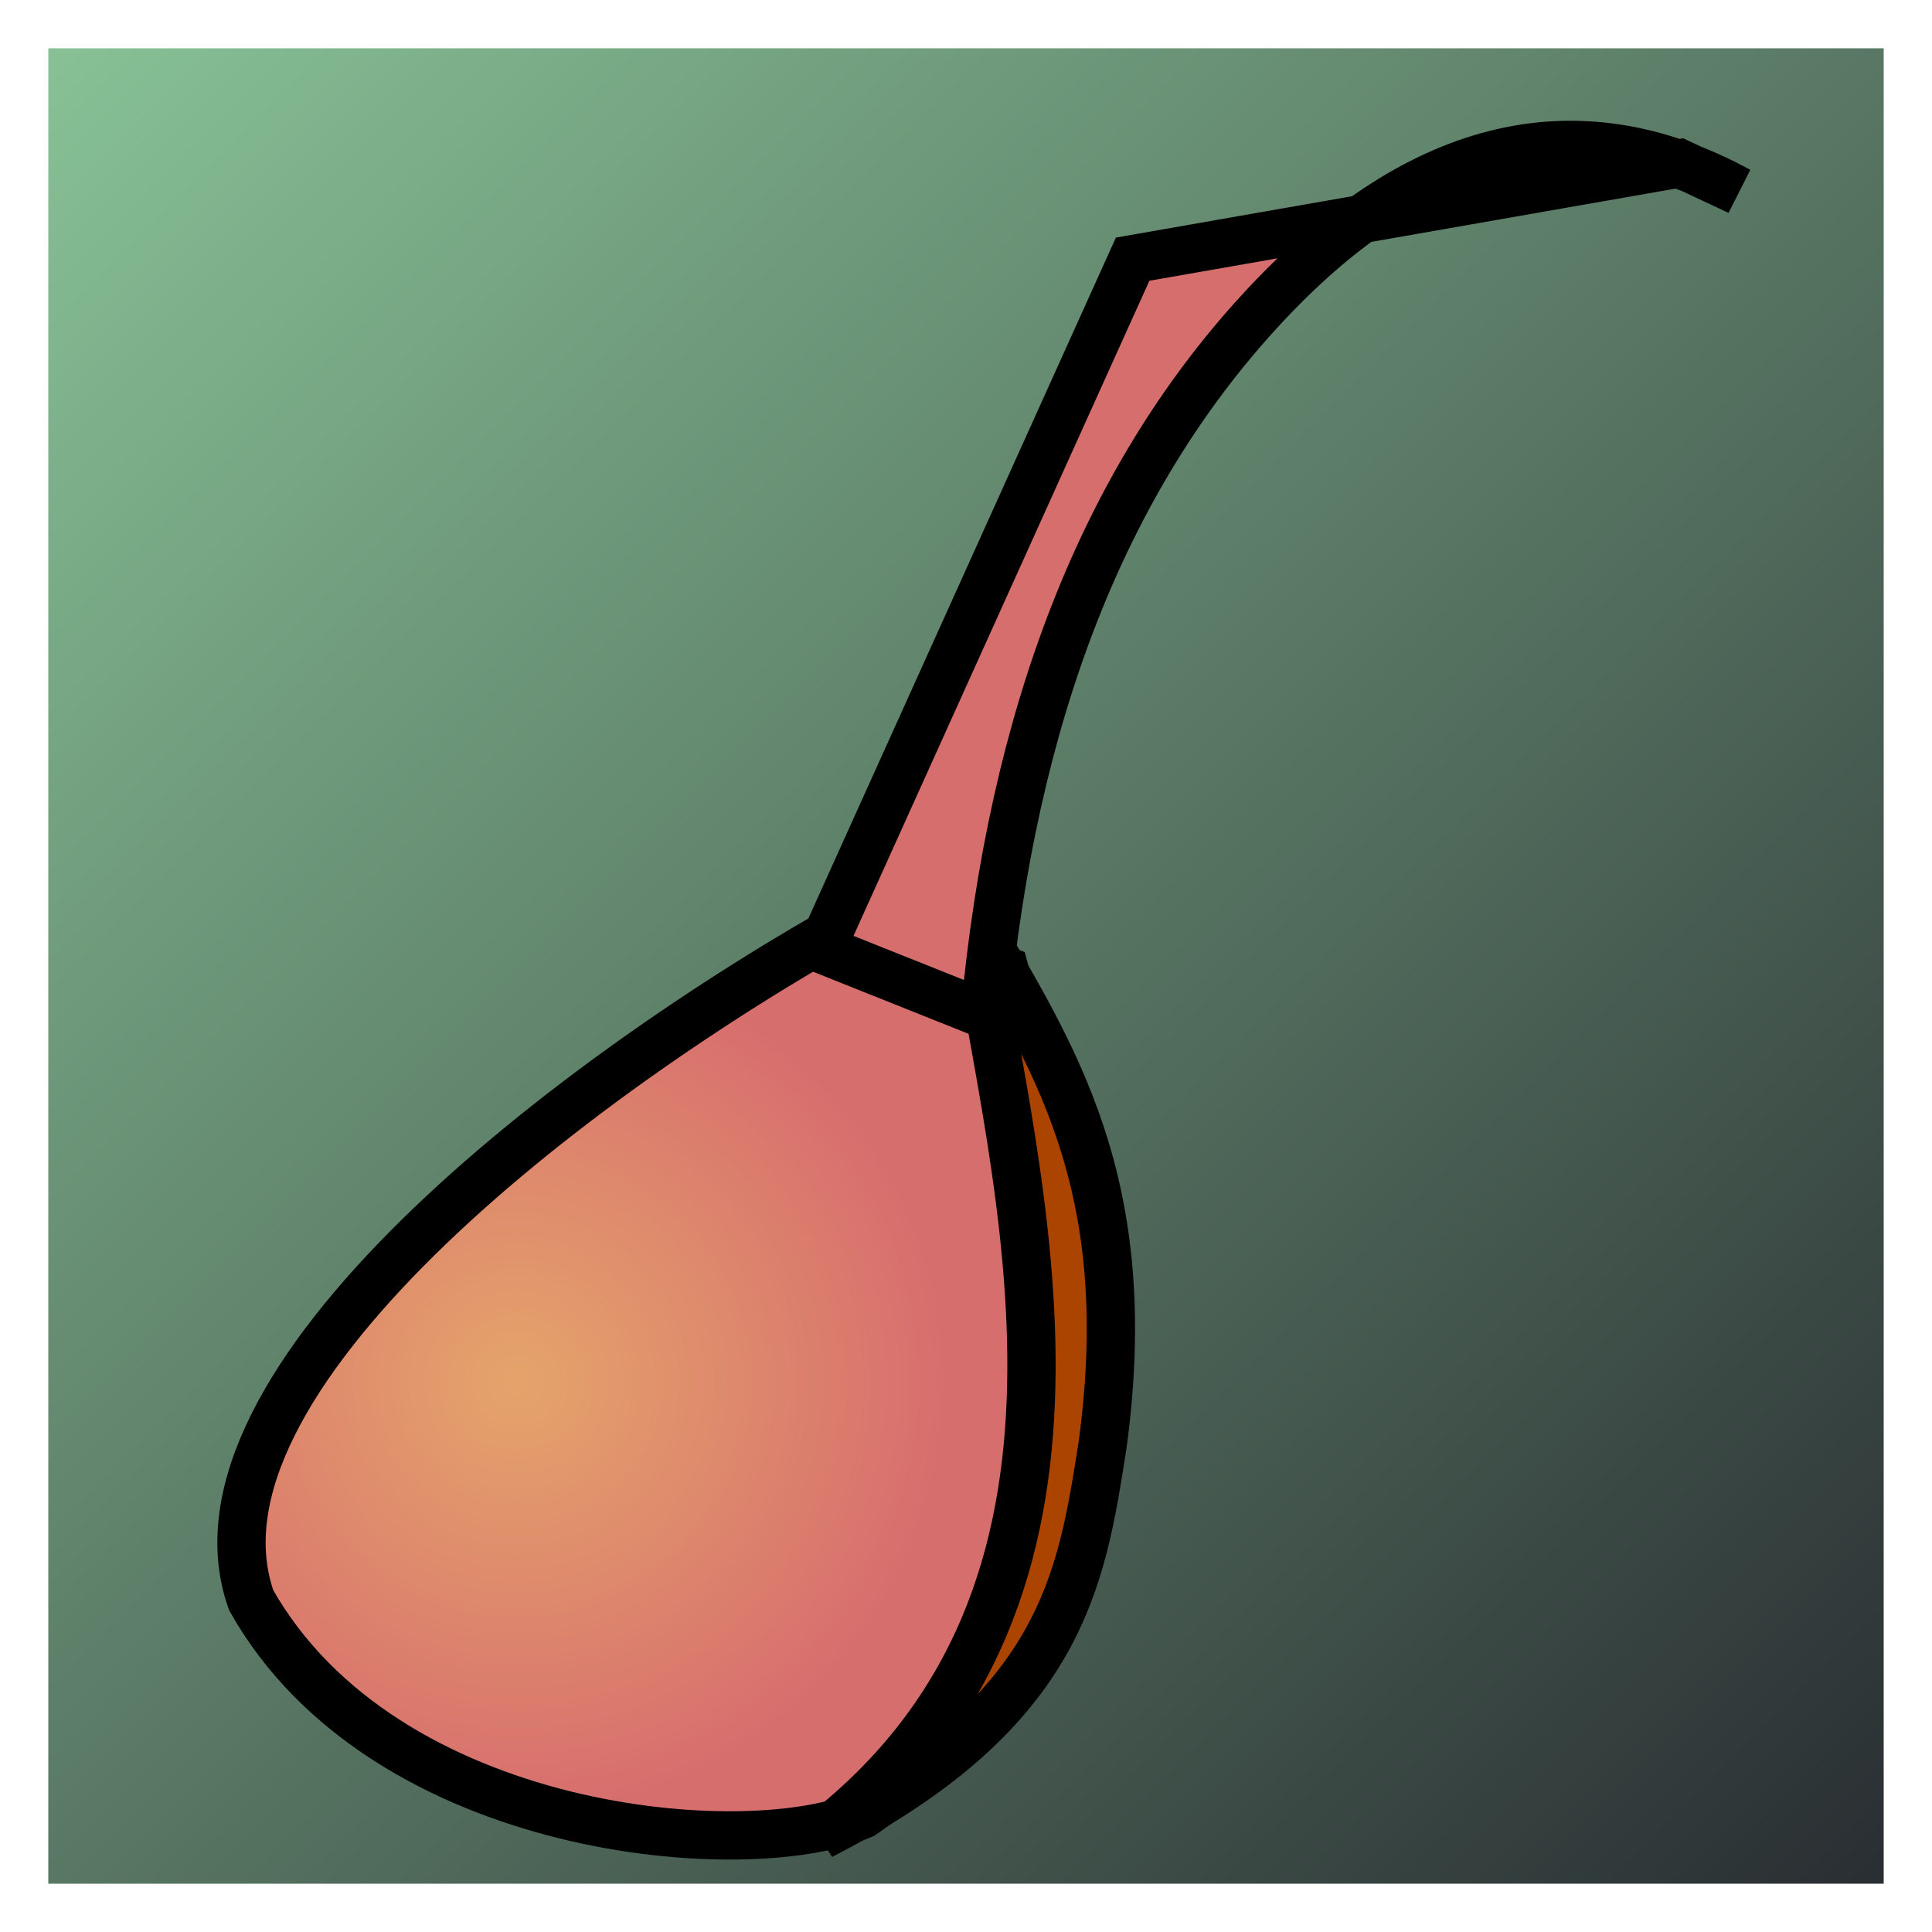
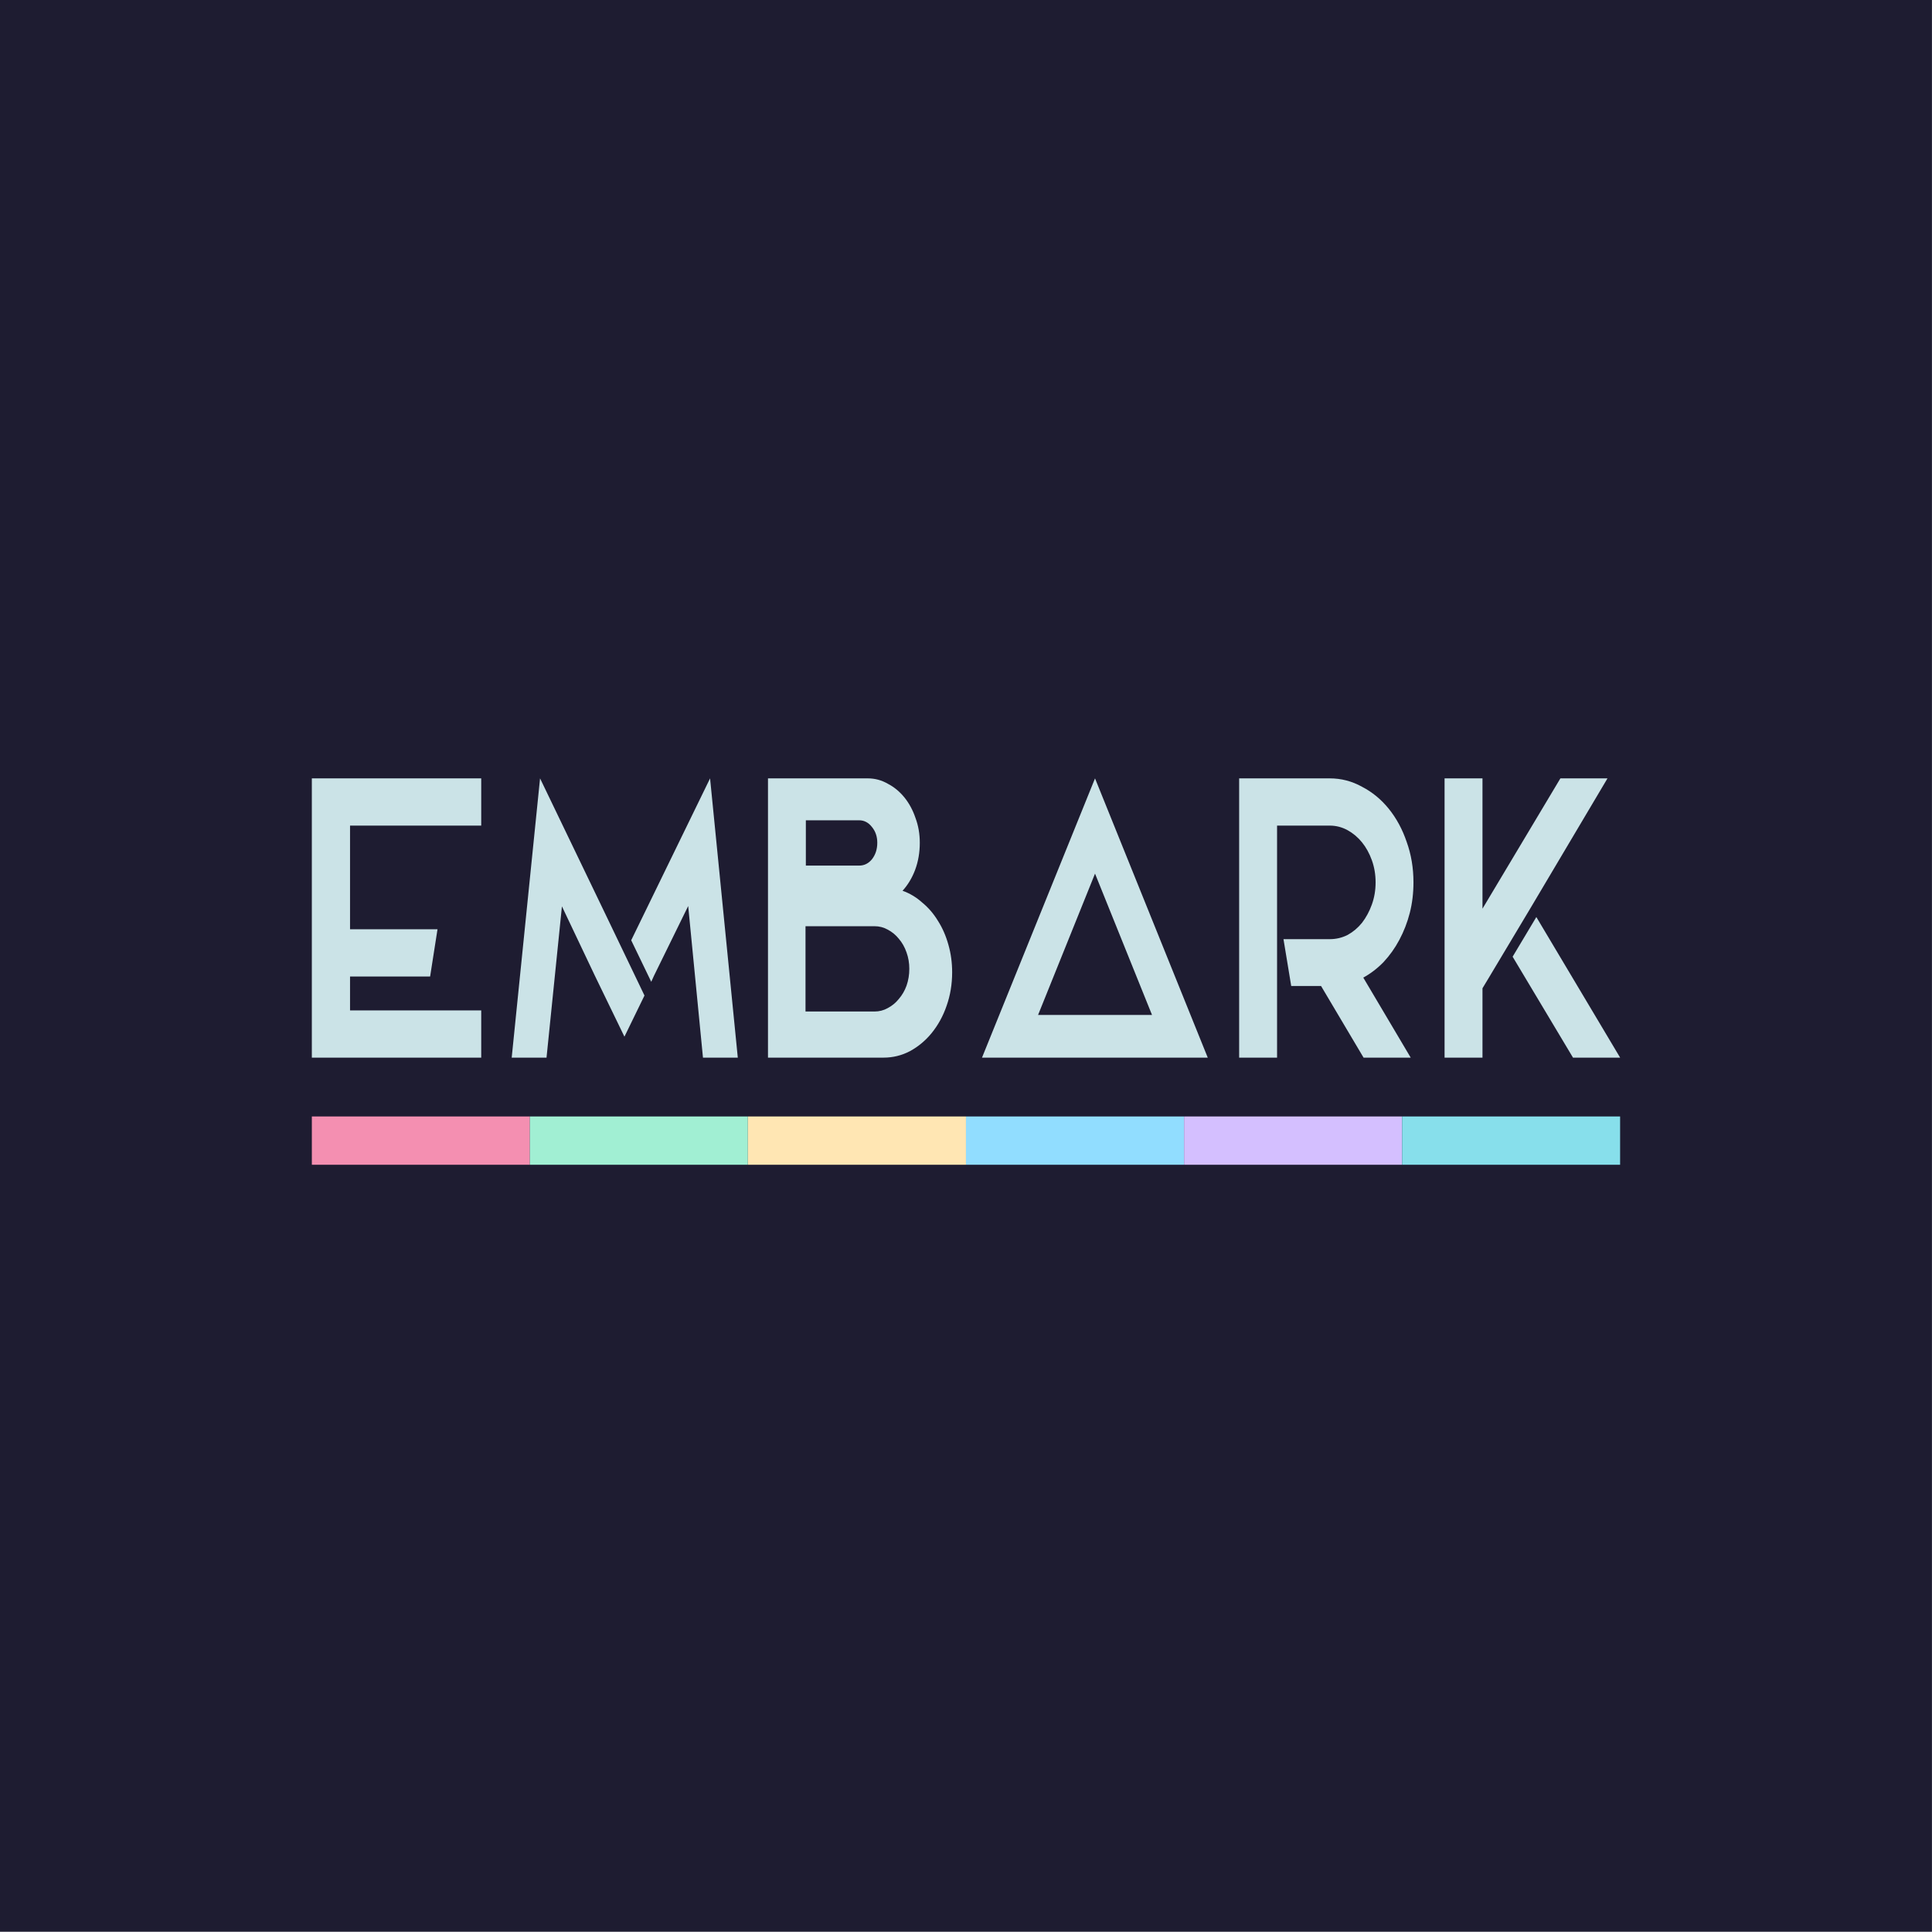
<svg xmlns="http://www.w3.org/2000/svg" width="40px" height="40px" viewBox="0 0 40 40" version="1.1">
-   <defs>
-     <linearGradient x1="0%" y1="0%" x2="100%" y2="100%" id="linearGradient-1">
-       <stop stop-color="#87C095" offset="0%" />
-       <stop stop-color="#2A2F33" offset="100%" />
-     </linearGradient>
-     <radialGradient cx="33.489%" cy="50.731%" fx="33.489%" fy="50.731%" r="52.241%" gradientTransform="translate(0.334892,0.507315),scale(1,0.894737),rotate(35.365),translate(-0.334892,-0.507315)" id="radialGradient-2">
-       <stop stop-color="#E5A46B" offset="0%" />
-       <stop stop-color="#D76E6E" offset="100%" />
-     </radialGradient>
-   </defs>
  <g id="Page-1" stroke="none" stroke-width="1" fill="none" fill-rule="evenodd">
-     <rect id="Rectangle" fill-opacity="0" fill="#D8D8D8" x="0" y="0" width="40" height="40" />
-     <rect id="Rectangle" fill="url(#linearGradient-1)" x="1" y="1" width="38" height="38" />
-     <g id="papapishu_lute_1" transform="translate(5, -1)" stroke="#000000">
-       <path d="M15.801,21.092 L12.776,20 C6.833,23.297 -1.396,29.632 0.202,34.135 C2.967,39.018 10.491,39.603 12.856,38.569 C18.577,34.656 17.122,25.952 15.801,21.092 Z" id="path2240" fill="url(#radialGradient-2)" />
-       <path d="M12,39 C18.536,33.954 16.019,25.587 15.142,20 C16.768,22.829 18.575,25.459 17.825,30.936 C17.389,33.682 17.018,36.431 12,39 L12,39 Z" id="path2244" fill="#AA4400" />
-       <path d="M12,20.647 L18.45,6.366 L29.778,4.382 L31,4.955 C27.597,3.107 24.287,3.941 21.069,7.455 C17.85,10.969 15.957,15.817 15.389,22 L12,20.647 Z" id="path2242" fill="#D76E6E" />
+     <g id="Embark" fill-rule="nonzero">
+       <rect id="rect840" fill="#1E1C31" x="2.74675878e-10" y="8.25067602e-10" width="39.999" height="39.995" />
+       <g id="text860" transform="translate(6.443267, 16.09524)" fill="#CBE3E7">
+         <polygon id="path1284" points="3.52 0.02 3.52 0.998 0.804 0.998 0.804 3.144 2.615 3.144 2.462 4.122 0.804 4.122 0.804 4.824 3.52 4.824 3.52 5.802 0.013 5.802 0.013 5.802 0.013 4.824 0.013 4.122 0.013 3.144 0.013 0.998 0.013 0.509 0.013 0.02" />
+         <path d="M4.872,5.802 L4.151,5.802 L4.738,0.02 L6.147,2.947 L6.9,4.516 L6.485,5.368 L5.873,4.106 L5.191,2.67 L4.872,5.802 Z M7.04,4.232 L6.625,3.372 L8.258,0.02 L8.832,5.802 L8.111,5.802 L7.805,2.663 L7.097,4.106 L7.04,4.232 Z" id="path1286" />
+         <path d="M12.243,2.347 C12.392,2.4 12.528,2.481 12.651,2.592 C12.779,2.697 12.887,2.823 12.976,2.97 C13.07,3.117 13.142,3.283 13.193,3.467 C13.244,3.646 13.27,3.835 13.27,4.035 C13.27,4.282 13.231,4.514 13.155,4.729 C13.083,4.94 12.98,5.126 12.849,5.289 C12.721,5.447 12.57,5.573 12.396,5.668 C12.226,5.757 12.043,5.802 11.848,5.802 L9.457,5.802 L9.457,0.02 L11.522,0.02 C11.671,0.02 11.809,0.057 11.937,0.131 C12.069,0.199 12.183,0.294 12.281,0.414 C12.379,0.535 12.456,0.677 12.511,0.84 C12.57,0.998 12.6,1.169 12.6,1.353 C12.6,1.553 12.568,1.74 12.504,1.913 C12.441,2.081 12.353,2.226 12.243,2.347 L12.243,2.347 Z M10.241,1.826 L11.344,1.826 C11.45,1.826 11.539,1.782 11.612,1.692 C11.684,1.598 11.72,1.485 11.72,1.353 C11.72,1.227 11.684,1.119 11.612,1.03 C11.539,0.935 11.45,0.888 11.344,0.888 L10.241,0.888 L10.241,1.826 Z M11.663,4.847 C11.76,4.847 11.852,4.824 11.937,4.776 C12.026,4.729 12.103,4.666 12.166,4.587 C12.234,4.508 12.288,4.416 12.326,4.311 C12.364,4.201 12.383,4.085 12.383,3.964 C12.383,3.843 12.364,3.73 12.326,3.625 C12.288,3.514 12.234,3.42 12.166,3.341 C12.103,3.262 12.026,3.199 11.937,3.152 C11.852,3.104 11.76,3.081 11.663,3.081 L10.234,3.081 L10.234,4.847 L11.663,4.847 Z" id="path1288" />
+         <path d="M16.228,0.02 L18.562,5.802 L13.888,5.802 L16.228,0.02 Z M16.228,1.992 L15.049,4.918 L17.408,4.918 L16.228,1.992 Z" id="path1290" />
+         <path d="M22.821,2.173 C22.821,2.394 22.796,2.605 22.745,2.805 C22.694,3.004 22.621,3.191 22.528,3.365 C22.439,3.533 22.33,3.685 22.203,3.822 C22.075,3.954 21.935,4.061 21.782,4.145 L22.764,5.802 L21.788,5.802 L20.908,4.319 L20.29,4.319 L20.13,3.349 L21.087,3.349 C21.219,3.349 21.342,3.32 21.457,3.262 C21.571,3.199 21.671,3.115 21.756,3.01 C21.841,2.899 21.909,2.773 21.96,2.631 C22.011,2.489 22.037,2.337 22.037,2.173 C22.037,2.01 22.011,1.858 21.96,1.716 C21.909,1.574 21.841,1.45 21.756,1.345 C21.671,1.24 21.571,1.156 21.457,1.093 C21.342,1.03 21.219,0.998 21.087,0.998 L19.997,0.998 L19.997,5.802 L19.212,5.802 L19.212,0.998 L19.212,0.509 L19.212,0.02 L21.087,0.02 C21.325,0.02 21.548,0.078 21.756,0.194 C21.969,0.304 22.154,0.457 22.311,0.651 C22.468,0.846 22.592,1.074 22.681,1.337 C22.774,1.595 22.821,1.874 22.821,2.173 L22.821,2.173 Z" id="path1292" />
+         <path d="M24.383,4.145 L24.383,4.145 L24.25,4.366 L24.25,5.802 L23.465,5.802 L23.465,0.02 L24.25,0.02 L24.25,2.718 L25.863,0.02 L26.838,0.02 L25.251,2.694 L25.251,2.694 L24.383,4.145 Z M25.365,2.891 L27.1,5.802 L26.124,5.802 L24.874,3.712 L25.365,2.891 Z" id="path1294" />
+       </g>
+       <g id="g965" transform="translate(6.428485, 23.09006)">
+         <rect id="rect866" fill="#F48FB1" x="0.028" y="0.025" width="4.514" height="1" />
+         <rect id="rect868" fill="#A1EFD3" x="4.542" y="0.025" width="4.514" height="1" />
+         <rect id="rect870" fill="#FFE6B3" x="9.057" y="0.025" width="4.514" height="1" />
+         <rect id="rect874" fill="#91DDFF" x="13.571" y="0.025" width="4.514" height="1" />
+         <rect id="rect876" fill="#D4BFFF" x="18.086" y="0.025" width="4.514" height="1" />
+         <rect id="rect878" fill="#87DFEB" x="22.6" y="0.025" width="4.514" height="1" />
+       </g>
    </g>
  </g>
</svg>
